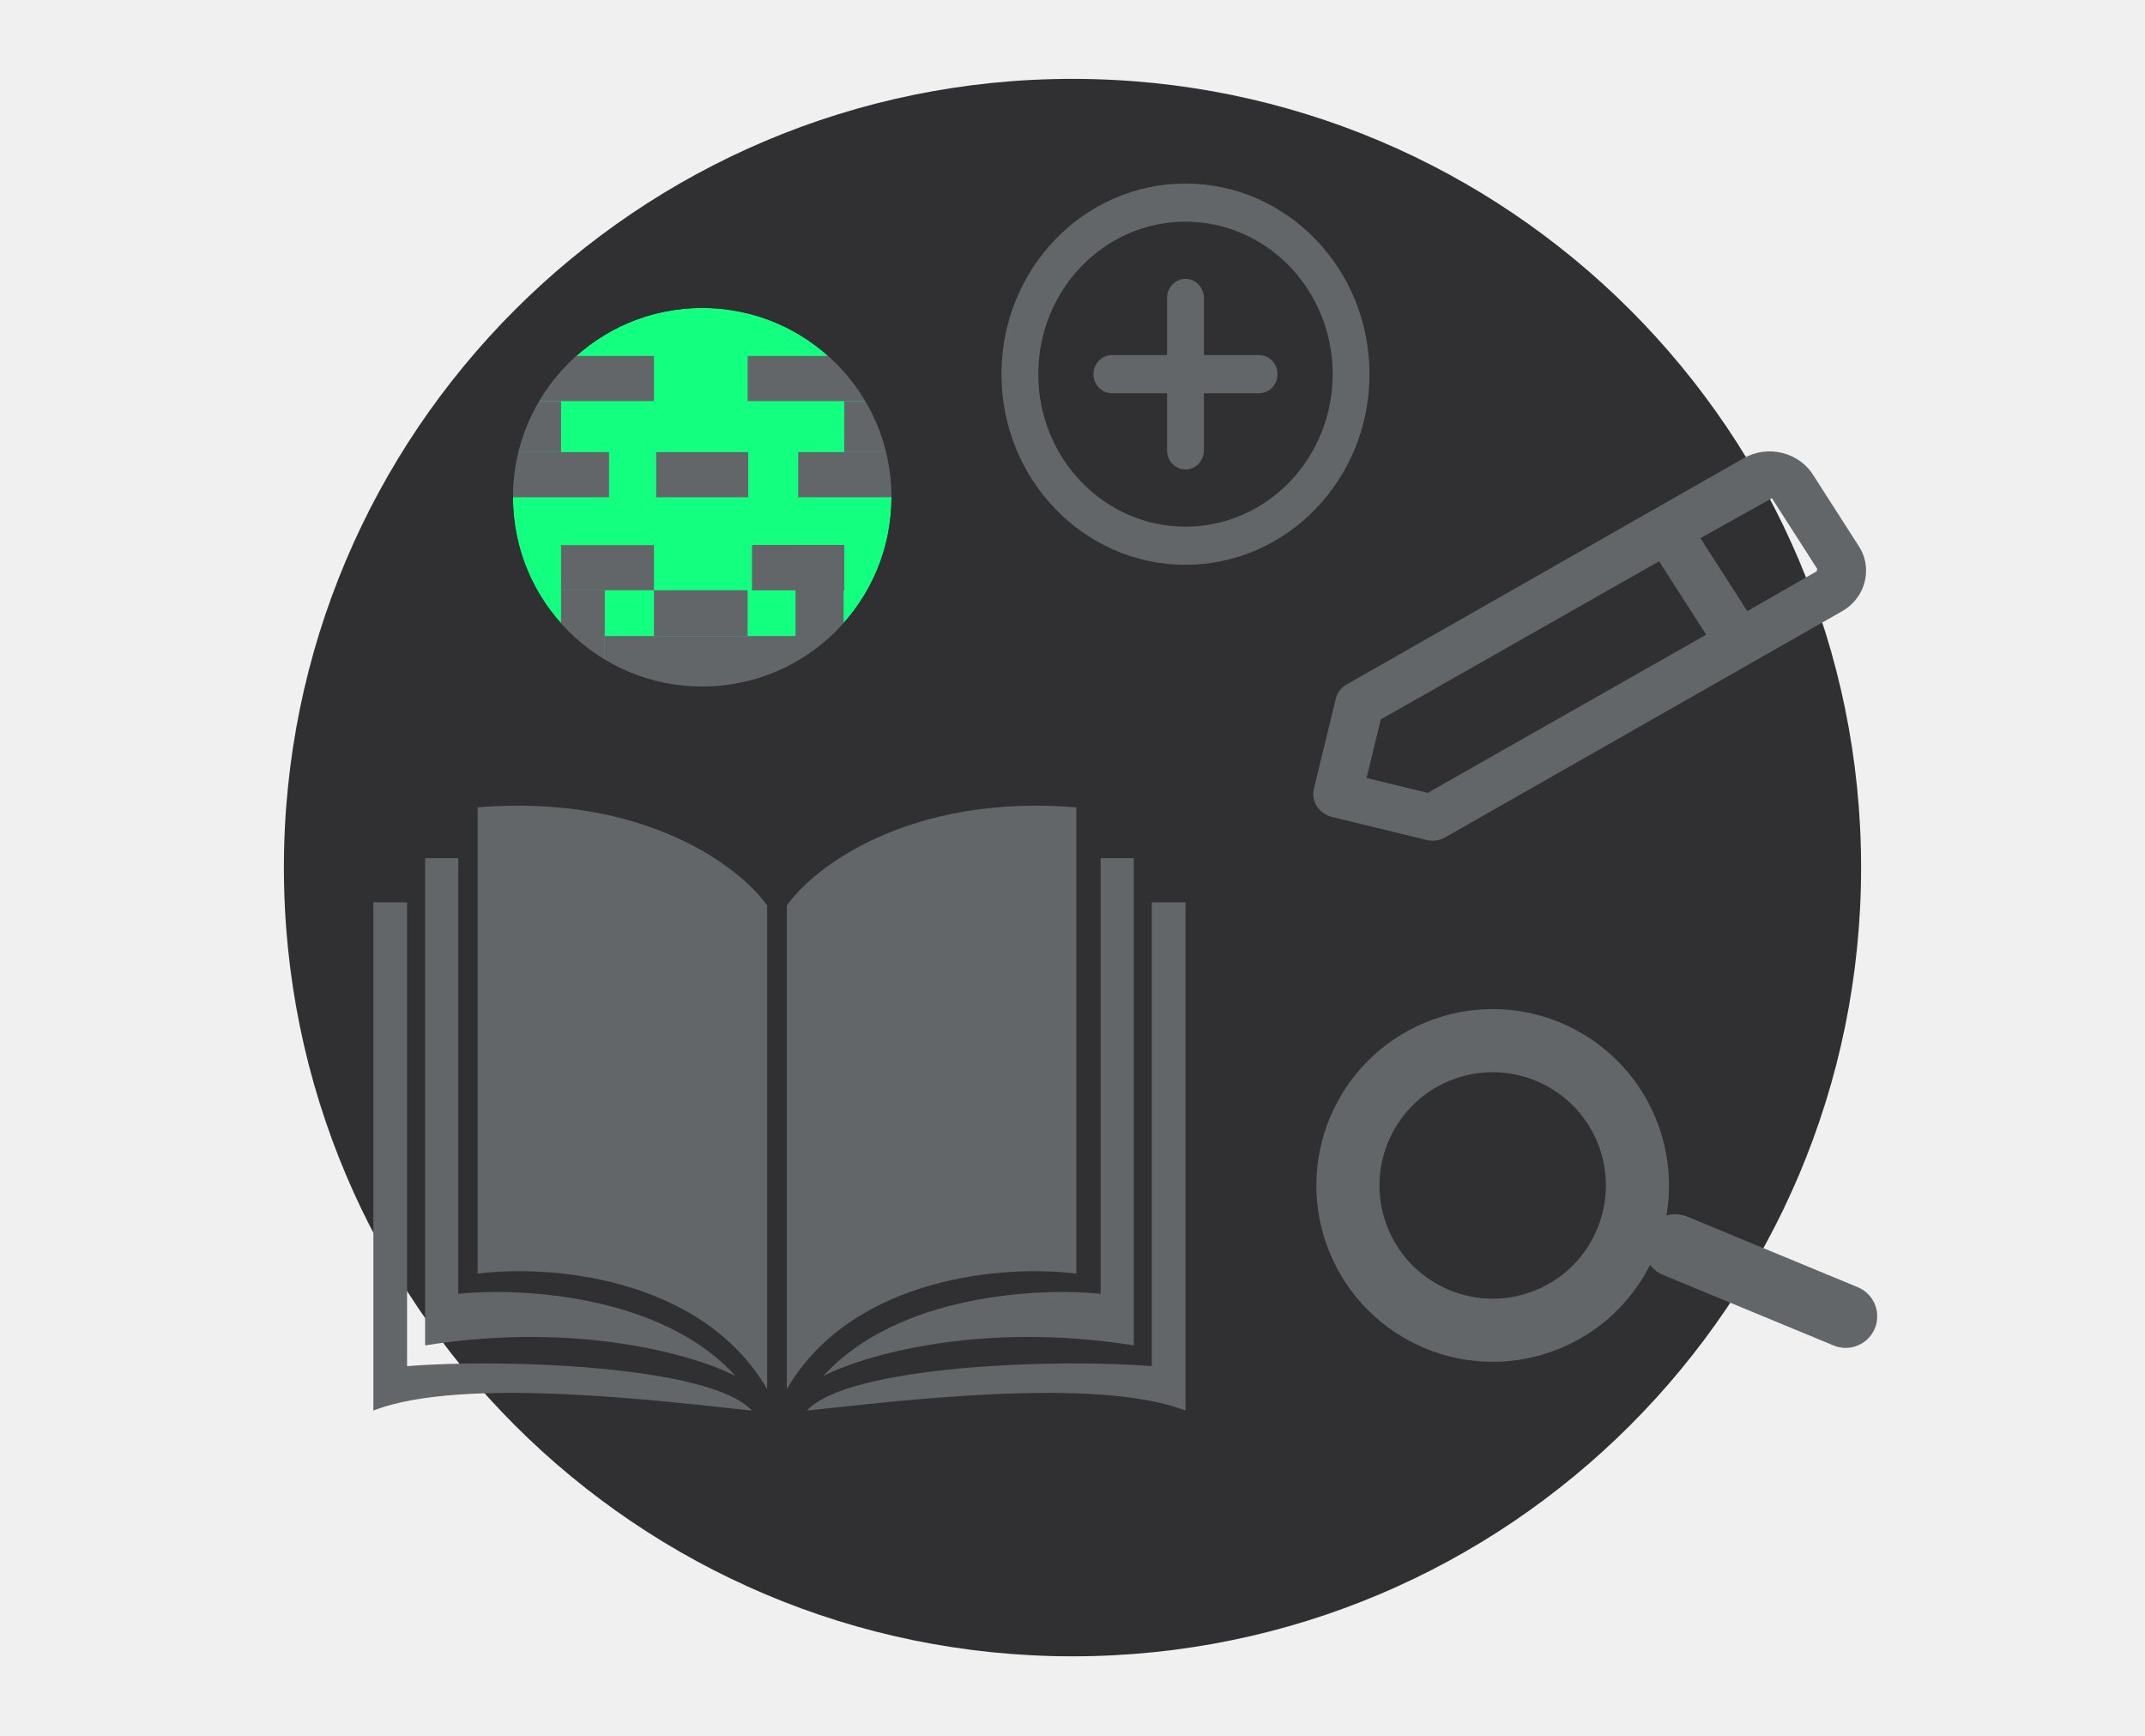
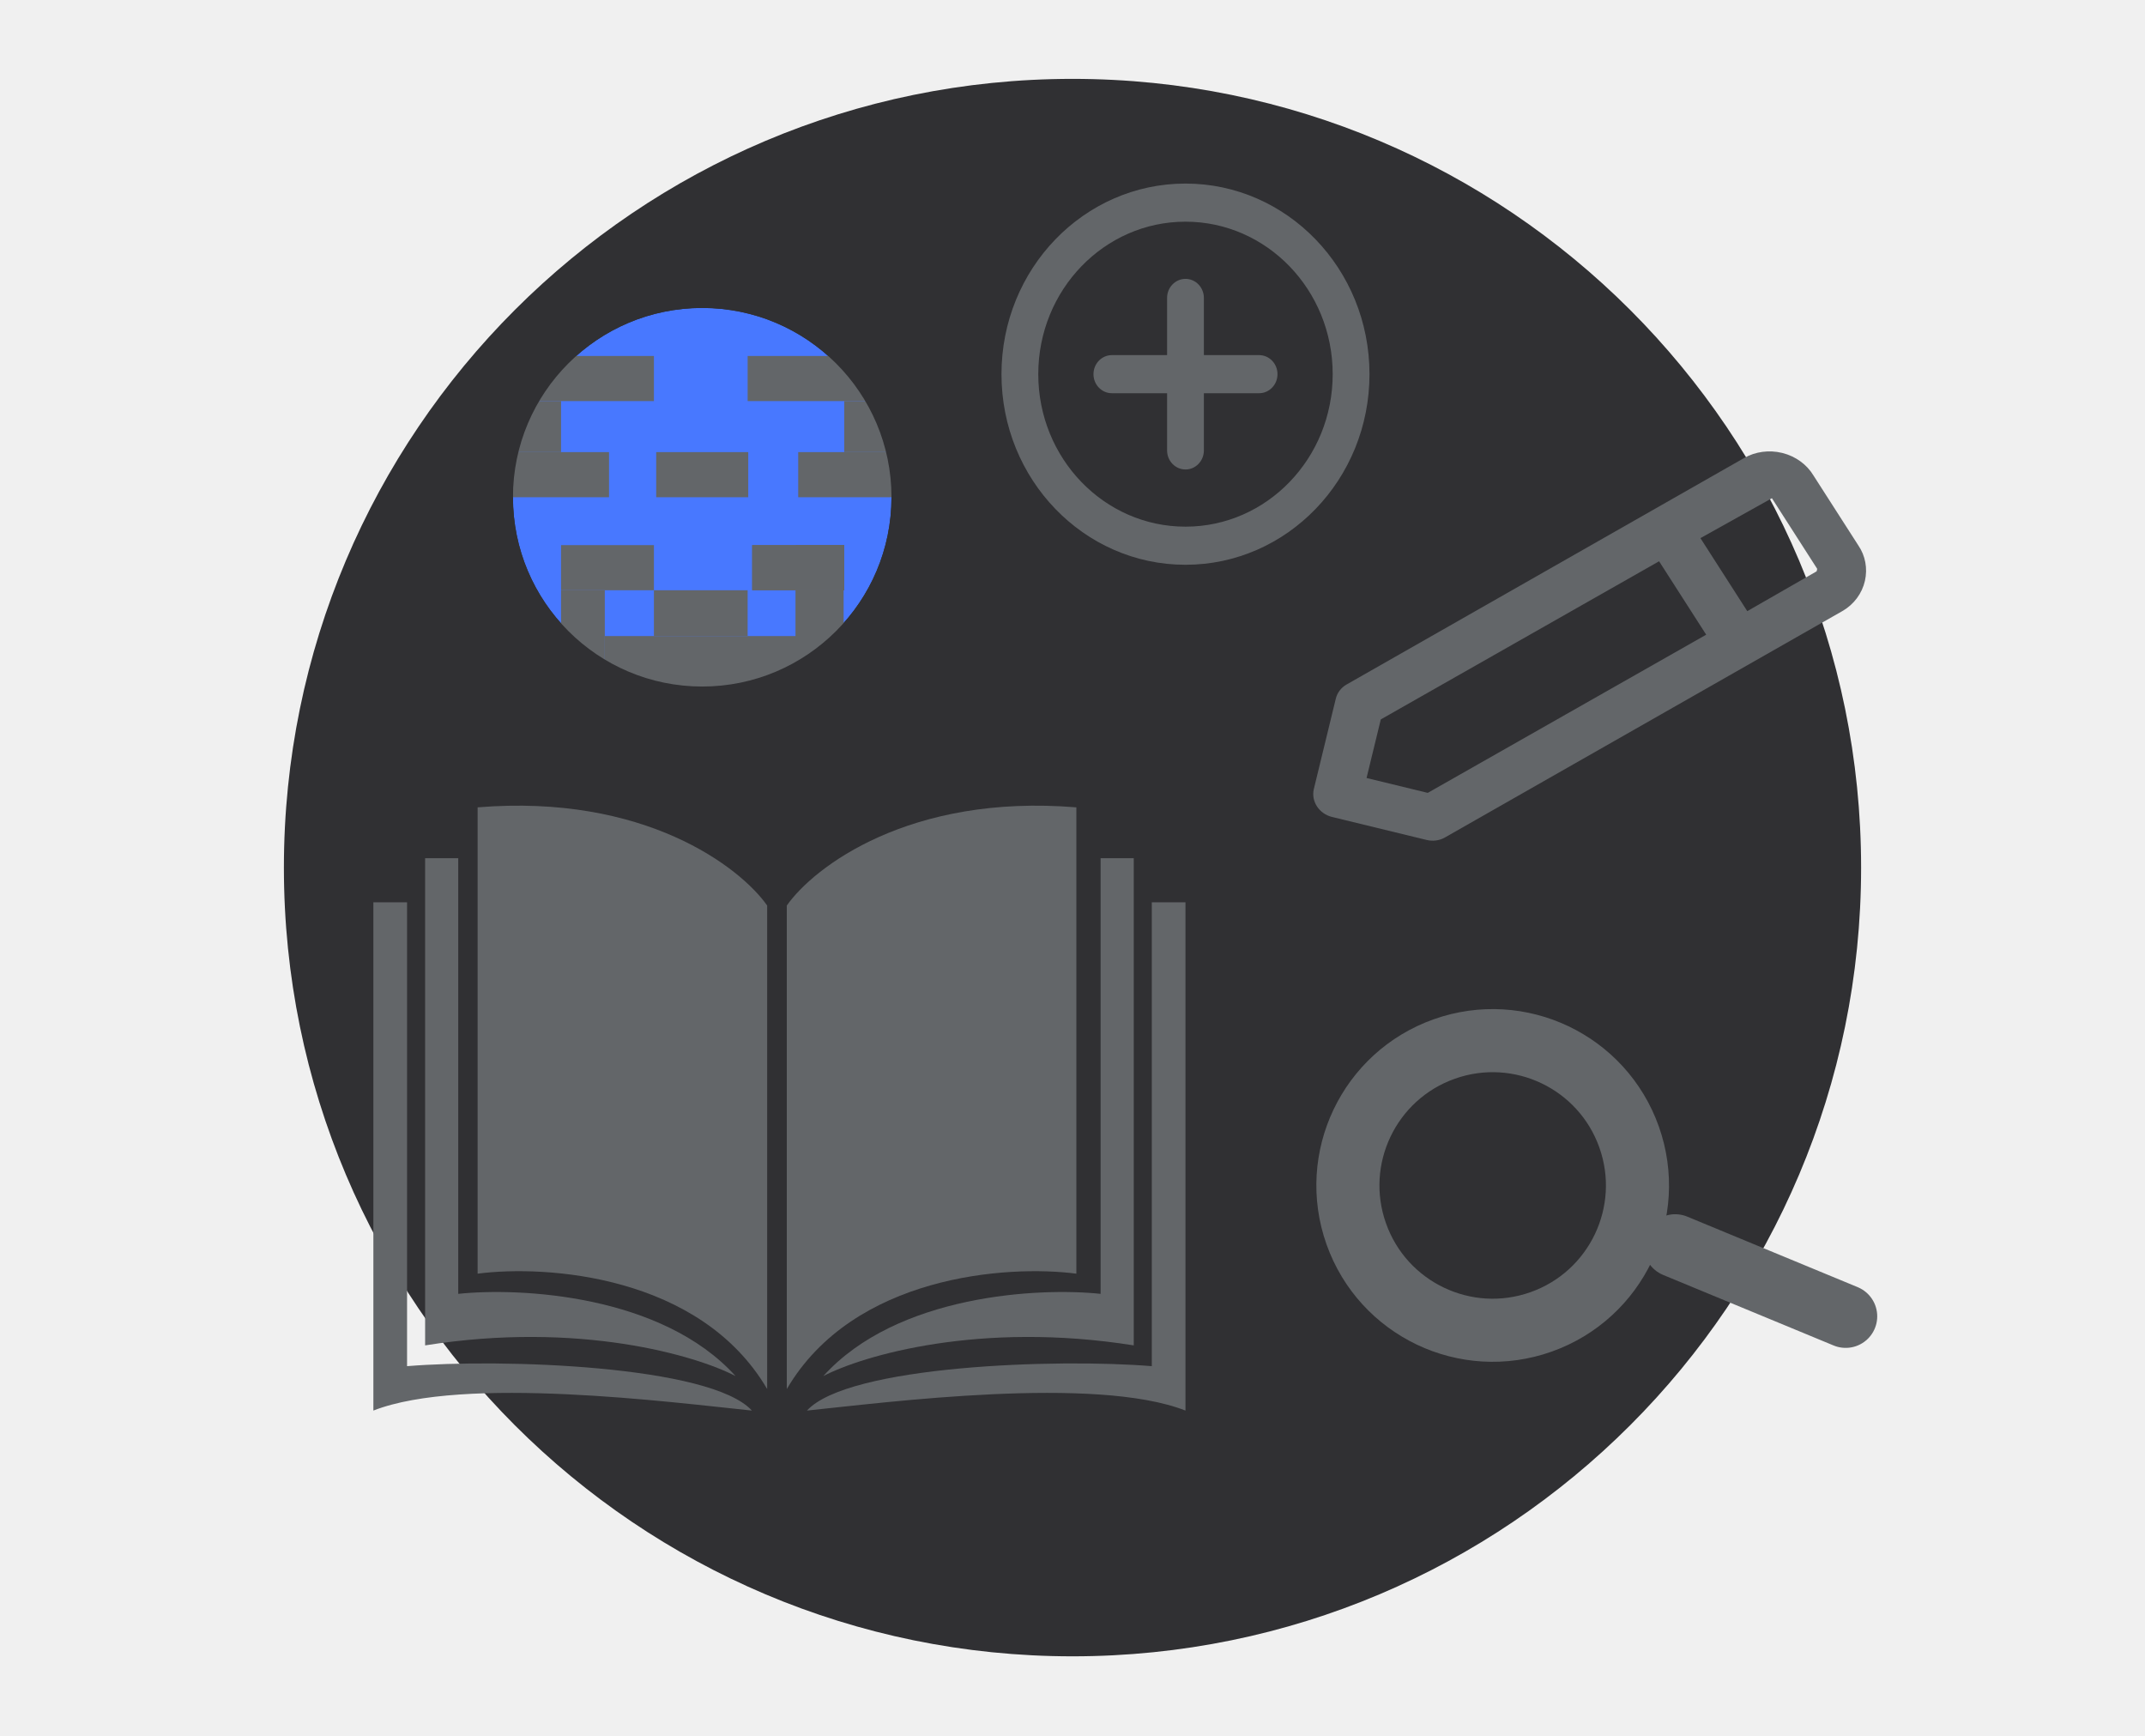
<svg xmlns="http://www.w3.org/2000/svg" width="136" height="110" viewBox="0 0 136 110" fill="none">
  <g clip-path="url(#clip0_876_38488)">
    <path class="illustration-background-fill" fill-rule="evenodd" clip-rule="evenodd" d="M68 5C95.614 5 118 27.386 118 55C118 82.613 95.614 105 68 105C40.387 105 18 82.613 18 55C18 27.386 40.387 5 68 5Z" fill="#303033" />
    <path class="illustration-light-fill" d="M30.282 80.743V51.181C40.861 50.31 46.929 54.967 48.641 57.405V88.056C44.409 80.836 34.638 80.172 30.282 80.743Z" fill="#636669" />
    <path class="illustration-light-fill" d="M68.245 80.743V51.181C57.665 50.31 51.597 54.967 49.886 57.405V88.056C54.117 80.836 63.888 80.172 68.245 80.743Z" fill="#636669" />
    <path class="illustration-light-fill" d="M26.954 85.289C36.724 83.733 44.146 85.937 46.636 87.234C41.968 82.068 32.97 81.607 29.054 82.022V54.405H26.954V85.289Z" fill="#636669" />
    <path class="illustration-light-fill" d="M23.673 89.421C29.399 87.181 42.615 88.903 47.672 89.421C45.058 86.558 31.773 86.113 25.809 86.606V57.199H23.673L23.673 89.421Z" fill="#636669" />
    <path class="illustration-light-fill" d="M71.883 85.289C62.112 83.733 54.69 85.937 52.201 87.234C56.869 82.068 65.867 81.607 69.782 82.022V54.405H71.883V85.289Z" fill="#636669" />
    <path class="illustration-light-fill" d="M75.163 89.421C69.438 87.181 56.221 88.903 51.164 89.421C53.778 86.558 67.064 86.113 73.028 86.606V57.199H75.163L75.163 89.421Z" fill="#636669" />
    <path class="illustration-light-fill" fill-rule="evenodd" clip-rule="evenodd" d="M110.783 38.743L107.813 34.114L112.345 31.584L115.218 36.063C115.225 36.074 115.175 36.206 115.184 36.217L110.783 38.743ZM90.524 50.263L86.644 49.32L87.547 45.606L105.192 35.581L108.178 40.235L90.524 50.263ZM118.241 36.827C118.422 36.036 118.268 35.227 117.83 34.585L114.978 30.14C114.561 29.447 113.852 28.931 113.031 28.721L112.99 28.711C112.165 28.51 111.288 28.63 110.582 29.036L85.381 43.391C85.035 43.587 84.786 43.911 84.695 44.288L83.304 50.009C83.113 50.792 83.629 51.589 84.457 51.79L90.454 53.248C90.851 53.344 91.266 53.289 91.61 53.092L116.822 38.733C117.542 38.317 118.06 37.622 118.241 36.827Z" fill="#636669" />
    <mask id="mask0_876_38488" style="mask-type:alpha" maskUnits="userSpaceOnUse" x="32" y="19" width="25" height="25">
      <circle cx="44.523" cy="31.522" r="12" fill="white" />
    </mask>
    <g mask="url(#mask0_876_38488)">
-       <circle class="illustration-main-fill" cx="44.523" cy="31.522" r="12" fill="#12FF80" />
+       <circle class="illustration-main-fill" cx="44.523" cy="31.522" r="12" fill="#4878ff" />
      <rect x="50.465" y="34.557" width="3.062" height="2.861" fill="#636669" />
      <rect x="47.691" y="34.557" width="5.836" height="2.861" fill="#636669" />
      <rect x="47.691" y="34.557" width="5.836" height="2.861" fill="#636669" />
      <rect x="25.779" y="22.566" width="15.682" height="2.861" fill="#636669" />
      <rect x="47.403" y="22.566" width="11.598" height="2.861" fill="#636669" />
      <rect x="29.486" y="25.427" width="6.086" height="3.233" fill="#636669" />
      <rect x="35.572" y="37.418" width="2.774" height="4.936" fill="#636669" />
      <rect x="50.437" y="37.418" width="3.052" height="3.233" fill="#636669" />
      <rect x="38.346" y="40.322" width="17.398" height="3.233" fill="#636669" />
      <rect x="53.527" y="25.427" width="6.086" height="3.233" fill="#636669" />
      <rect x="32.529" y="28.661" width="6.086" height="2.861" fill="#636669" />
      <rect x="50.609" y="28.661" width="6.086" height="2.861" fill="#636669" />
      <rect x="41.605" y="28.661" width="5.836" height="2.861" fill="#636669" />
      <rect x="41.461" y="37.418" width="5.942" height="2.904" fill="#636669" />
      <rect x="35.572" y="34.557" width="5.889" height="2.861" fill="#636669" />
    </g>
    <path class="illustration-light-fill" fill-rule="evenodd" clip-rule="evenodd" d="M86.83 23.72C86.83 30.393 81.607 35.803 75.163 35.803C68.72 35.803 63.497 30.393 63.497 23.72C63.497 17.047 68.72 11.637 75.163 11.637C81.607 11.637 86.83 17.047 86.83 23.72ZM65.83 23.72C65.83 29.059 70.009 33.387 75.163 33.387C80.318 33.387 84.497 29.059 84.497 23.72C84.497 18.381 80.318 14.053 75.163 14.053C70.009 14.053 65.83 18.381 65.83 23.72Z" fill="#636669" />
    <path class="illustration-light-fill" fill-rule="evenodd" clip-rule="evenodd" d="M76.33 22.512H79.83C80.475 22.512 80.997 23.053 80.997 23.72C80.997 24.387 80.475 24.928 79.83 24.928H76.33V28.553C76.33 29.221 75.808 29.762 75.164 29.762C74.519 29.762 73.997 29.221 73.997 28.553V24.928H70.497C69.853 24.928 69.33 24.387 69.33 23.72C69.33 23.053 69.853 22.512 70.497 22.512H73.997V18.887C73.997 18.22 74.519 17.678 75.164 17.678C75.808 17.678 76.33 18.22 76.33 18.887V22.512Z" fill="#636669" />
    <circle class="illustration-background-fill illustration-light-stroke" cx="94.641" cy="75.15" r="9.178" transform="rotate(-19.5258 94.6408 75.1496)" stroke="#636669" stroke-width="4" />
    <line class="illustration-light-stroke" x1="106.212" y1="78.974" x2="117.022" y2="83.447" stroke="#636669" stroke-width="4" stroke-linecap="round" />
  </g>
  <defs>
    <clipPath id="clip0_876_38488">
      <rect width="136" height="110" fill="white" />
    </clipPath>
  </defs>
</svg>
